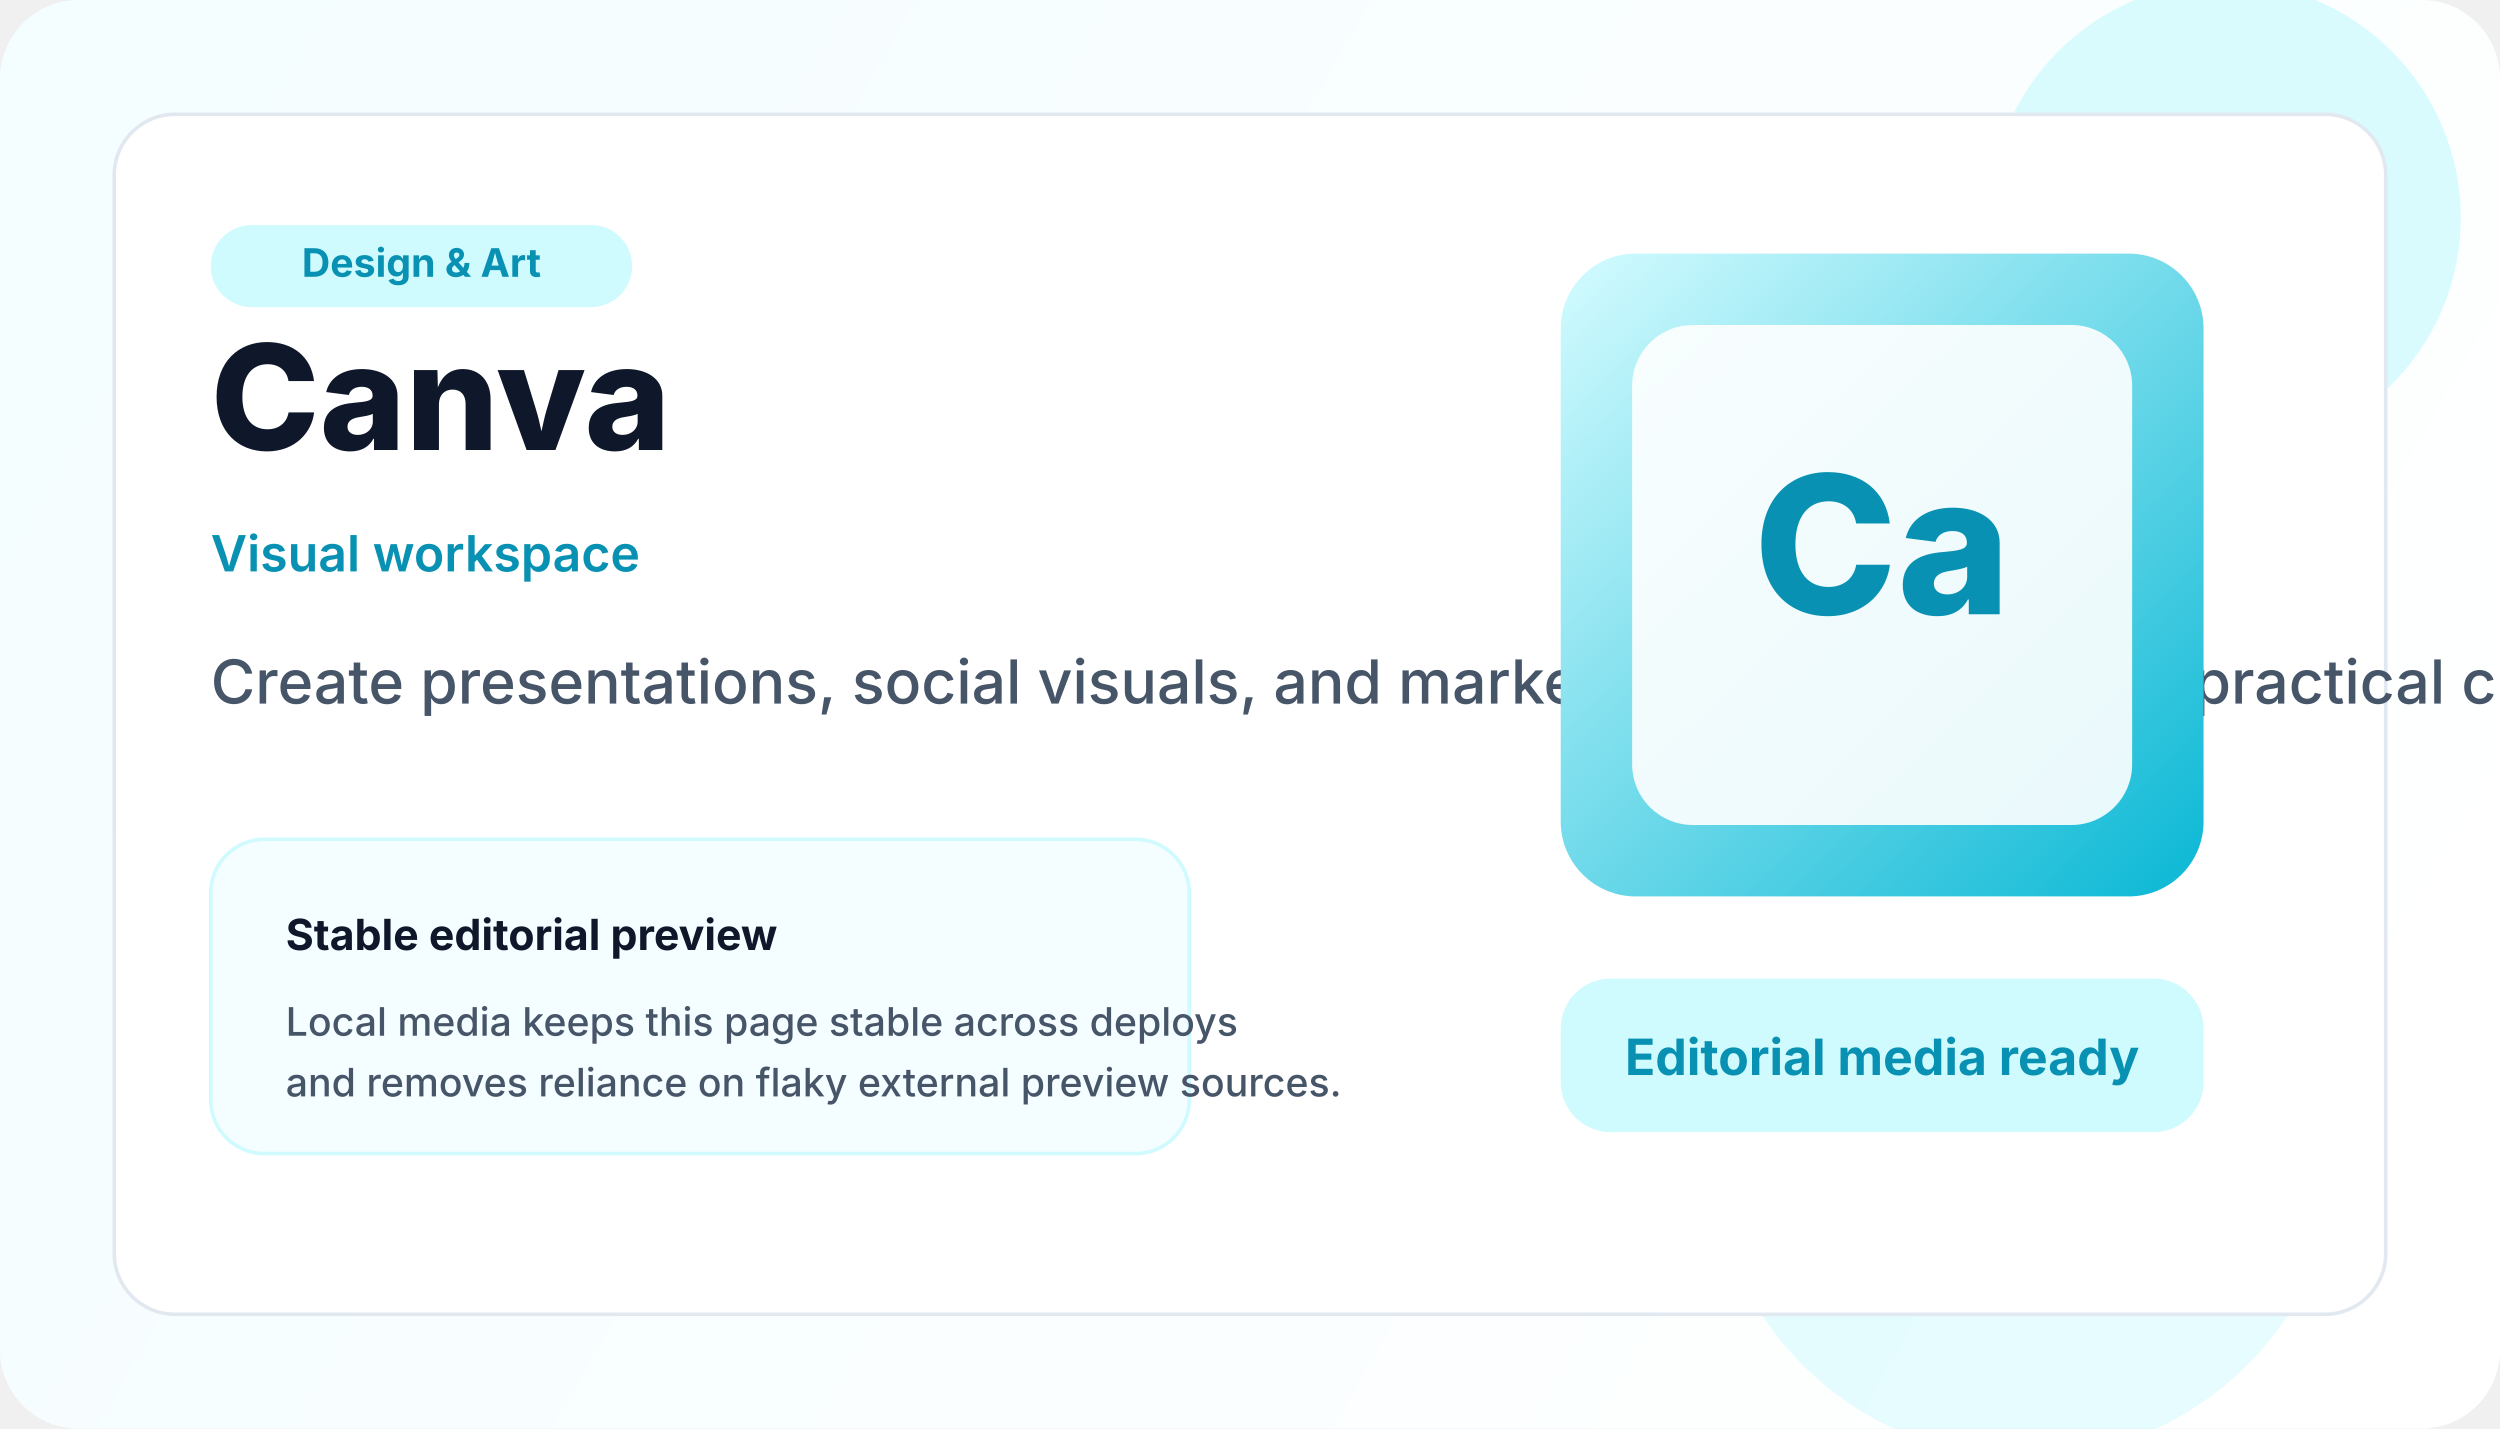
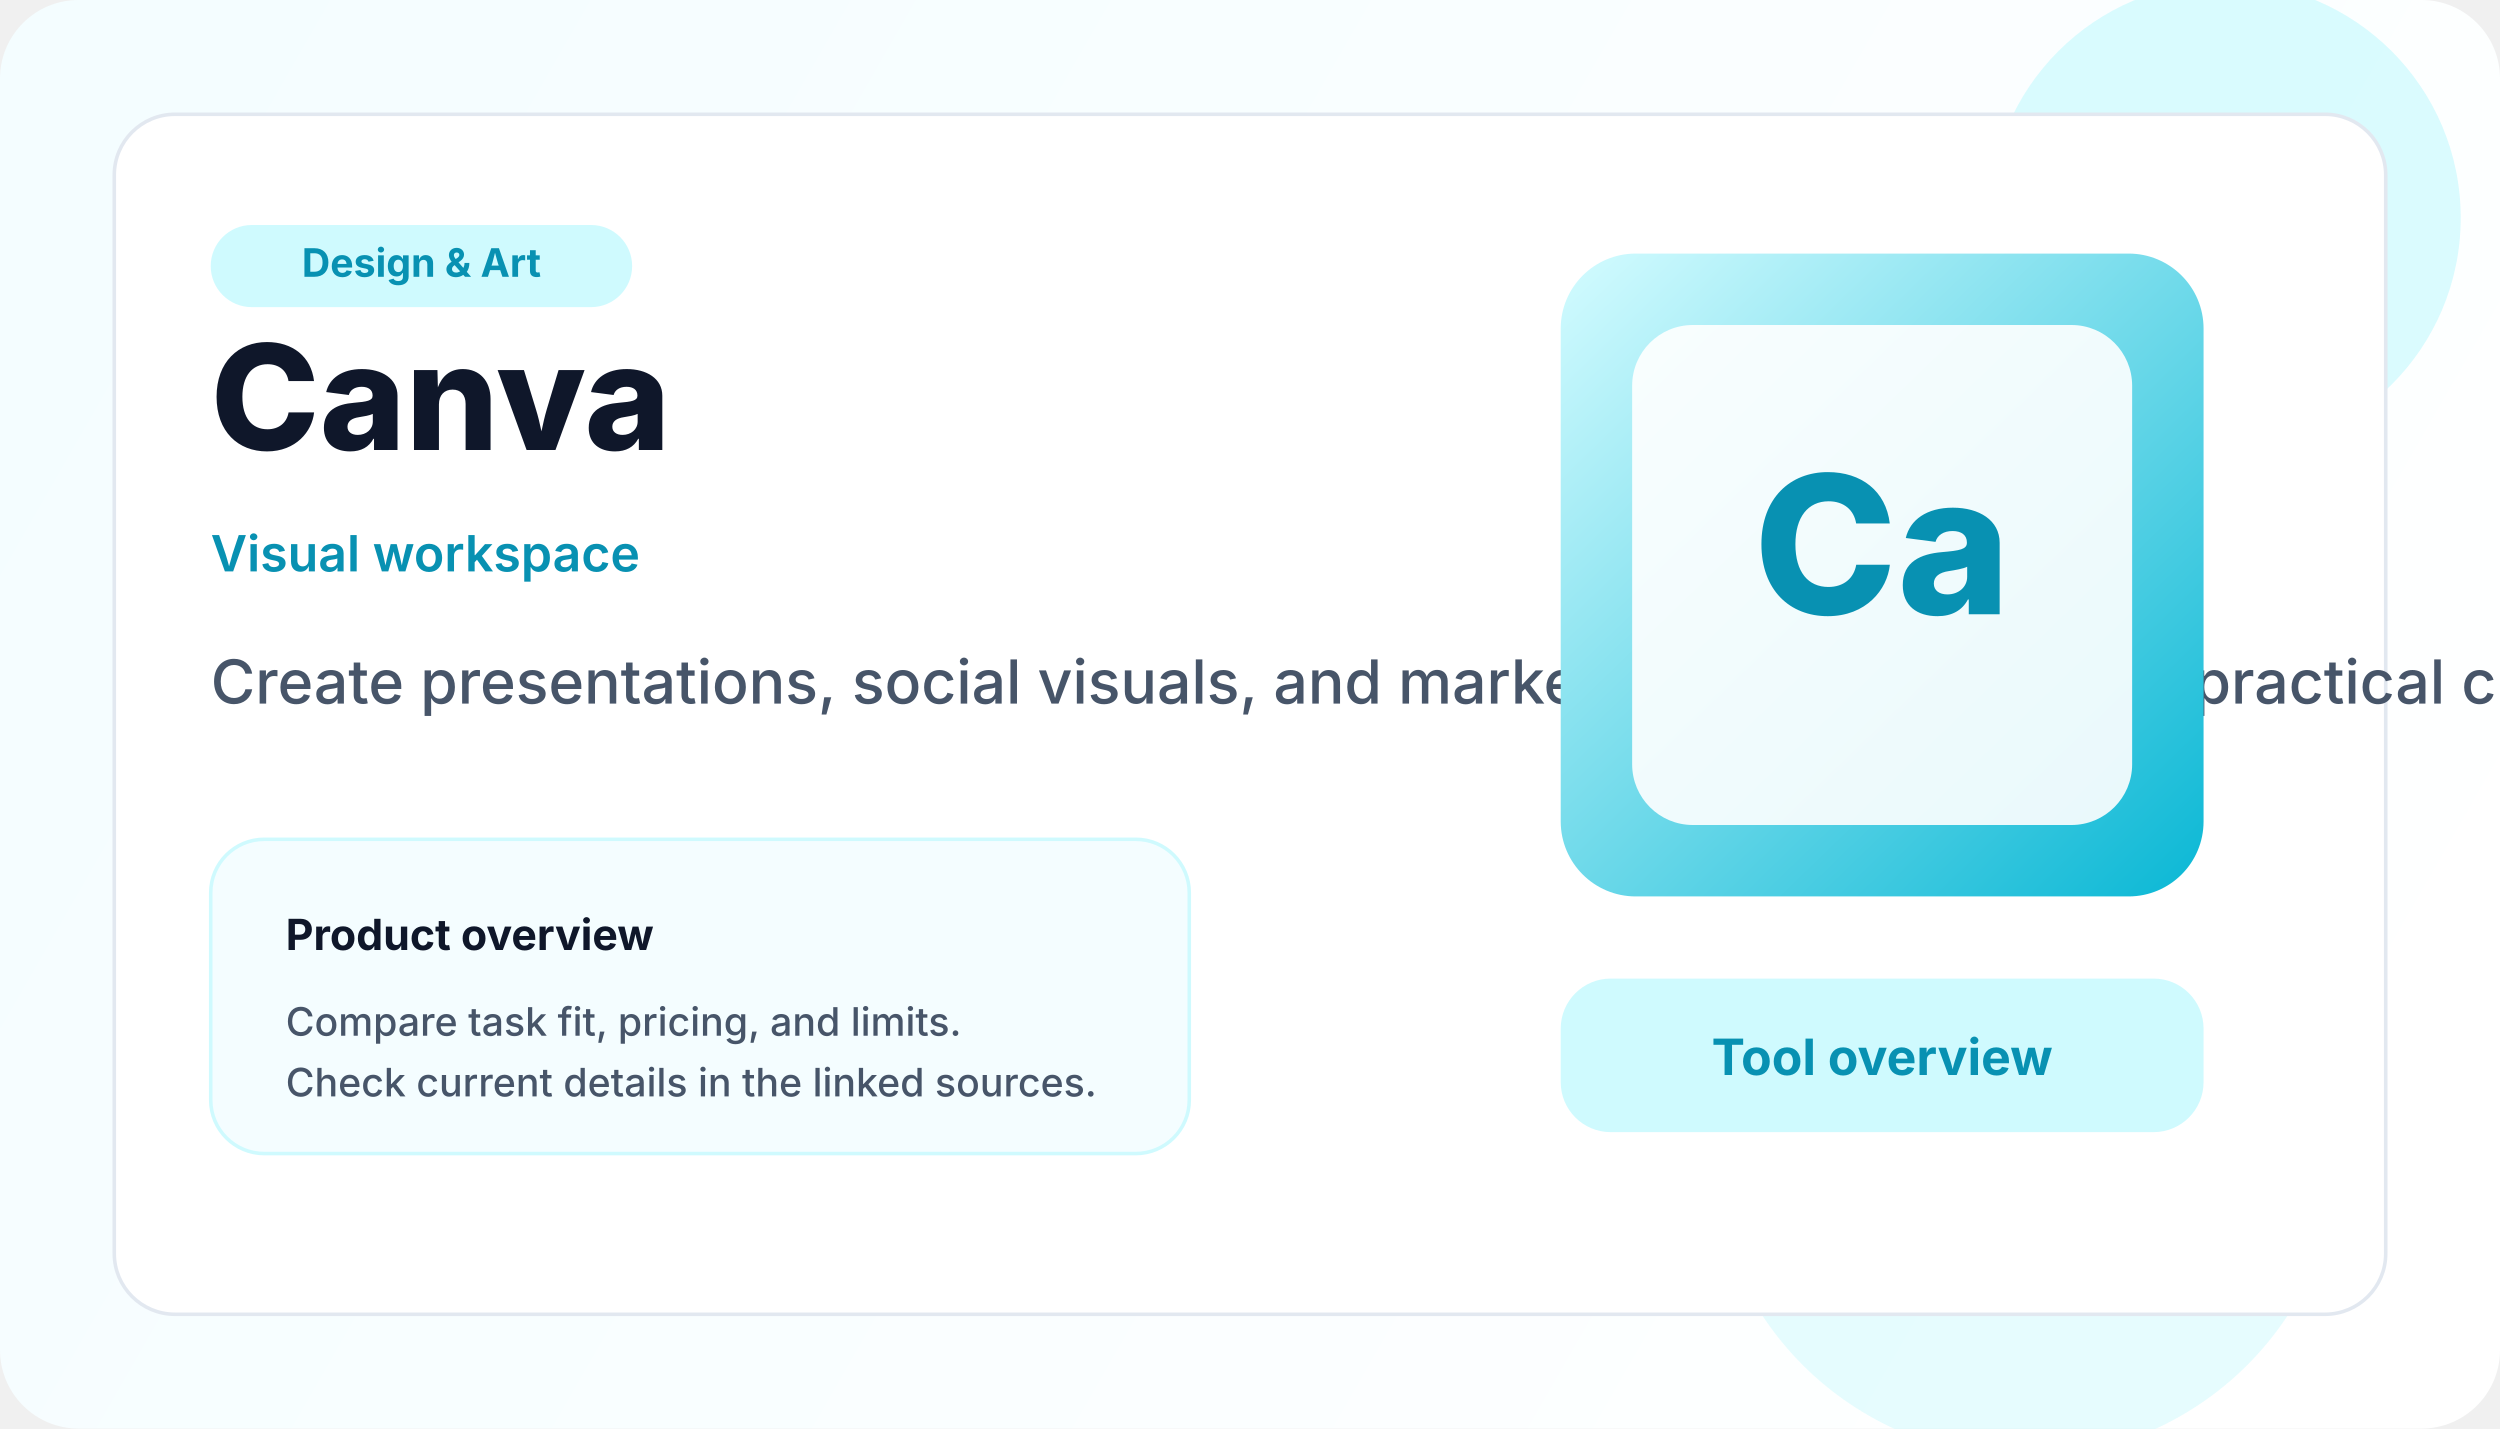
<svg xmlns="http://www.w3.org/2000/svg" width="1400" height="800" viewBox="0 0 1400 800" fill="none">
  <defs>
    <linearGradient id="canvas-canva" x1="80" y1="56" x2="1286" y2="748" gradientUnits="userSpaceOnUse">
      <stop stop-color="#f4fdff" />
      <stop offset="1" stop-color="#ffffff" />
    </linearGradient>
    <linearGradient id="panel-canva" x1="886" y1="148" x2="1238" y2="512" gradientUnits="userSpaceOnUse">
      <stop stop-color="#cffafe" />
      <stop offset="1" stop-color="#06b6d4" />
    </linearGradient>
  </defs>
  <rect width="1400" height="800" rx="44" fill="url(#canvas-canva)" />
  <circle cx="1246" cy="122" r="132" fill="#cffafe" fill-opacity="0.78" />
  <circle cx="1134" cy="640" r="176" fill="#cffafe" fill-opacity="0.52" />
  <rect x="64" y="64" width="1272" height="672" rx="34" fill="white" stroke="#e2e8f0" stroke-width="2" />
  <rect x="118" y="126" width="236" height="46" rx="23" fill="#cffafe" />
  <text x="236" y="155" text-anchor="middle" font-family="Inter, Arial, sans-serif" font-size="22" font-weight="700" fill="#0891b2">Design &amp; Art</text>
  <text x="118" y="252" font-family="Inter, Arial, sans-serif" font-size="82" font-weight="800" fill="#0f172a">Canva</text>
  <text x="118" y="320" font-family="Inter, Arial, sans-serif" font-size="28" font-weight="600" fill="#0891b2">Visual workspace</text>
  <text x="118" y="394" font-family="Inter, Arial, sans-serif" font-size="34" font-weight="500" fill="#475569">Create presentations, social visuals, and marketing assets in a more practical creative workflow.</text>
  <rect x="118" y="470" width="548" height="176" rx="30" fill="#f4fdff" stroke="#cffafe" stroke-width="2" />
-   <text x="160" y="532" font-family="Inter, Arial, sans-serif" font-size="24" font-weight="700" fill="#0f172a">Stable editorial preview</text>
-   <text x="160" y="580" font-family="Inter, Arial, sans-serif" font-size="22" font-weight="500" fill="#475569">Local media keeps this page stable across deploys</text>
-   <text x="160" y="614" font-family="Inter, Arial, sans-serif" font-size="22" font-weight="500" fill="#475569">and removes reliance on flaky external preview sources.</text>
+   <text x="160" y="532" font-family="Inter, Arial, sans-serif" font-size="24" font-weight="700" fill="#0f172a">Product overview</text>
+   <text x="160" y="580" font-family="Inter, Arial, sans-serif" font-size="22" font-weight="500" fill="#475569">Compare task fit, pricing, and limits.</text>
+   <text x="160" y="614" font-family="Inter, Arial, sans-serif" font-size="22" font-weight="500" fill="#475569">Check current details in the linked sources.</text>
  <rect x="874" y="142" width="360" height="360" rx="42" fill="url(#panel-canva)" />
  <rect x="914" y="182" width="280" height="280" rx="34" fill="rgba(255,255,255,0.9)" />
  <text x="1054" y="344" text-anchor="middle" font-family="Inter, Arial, sans-serif" font-size="108" font-weight="800" fill="#0891b2">Ca</text>
  <rect x="874" y="548" width="360" height="86" rx="28" fill="#cffafe" />
-   <text x="1054" y="602" text-anchor="middle" font-family="Inter, Arial, sans-serif" font-size="28" font-weight="700" fill="#0891b2">Editorial media ready</text>
+   <text x="1054" y="602" text-anchor="middle" font-family="Inter, Arial, sans-serif" font-size="28" font-weight="700" fill="#0891b2">Tool overview</text>
</svg>
